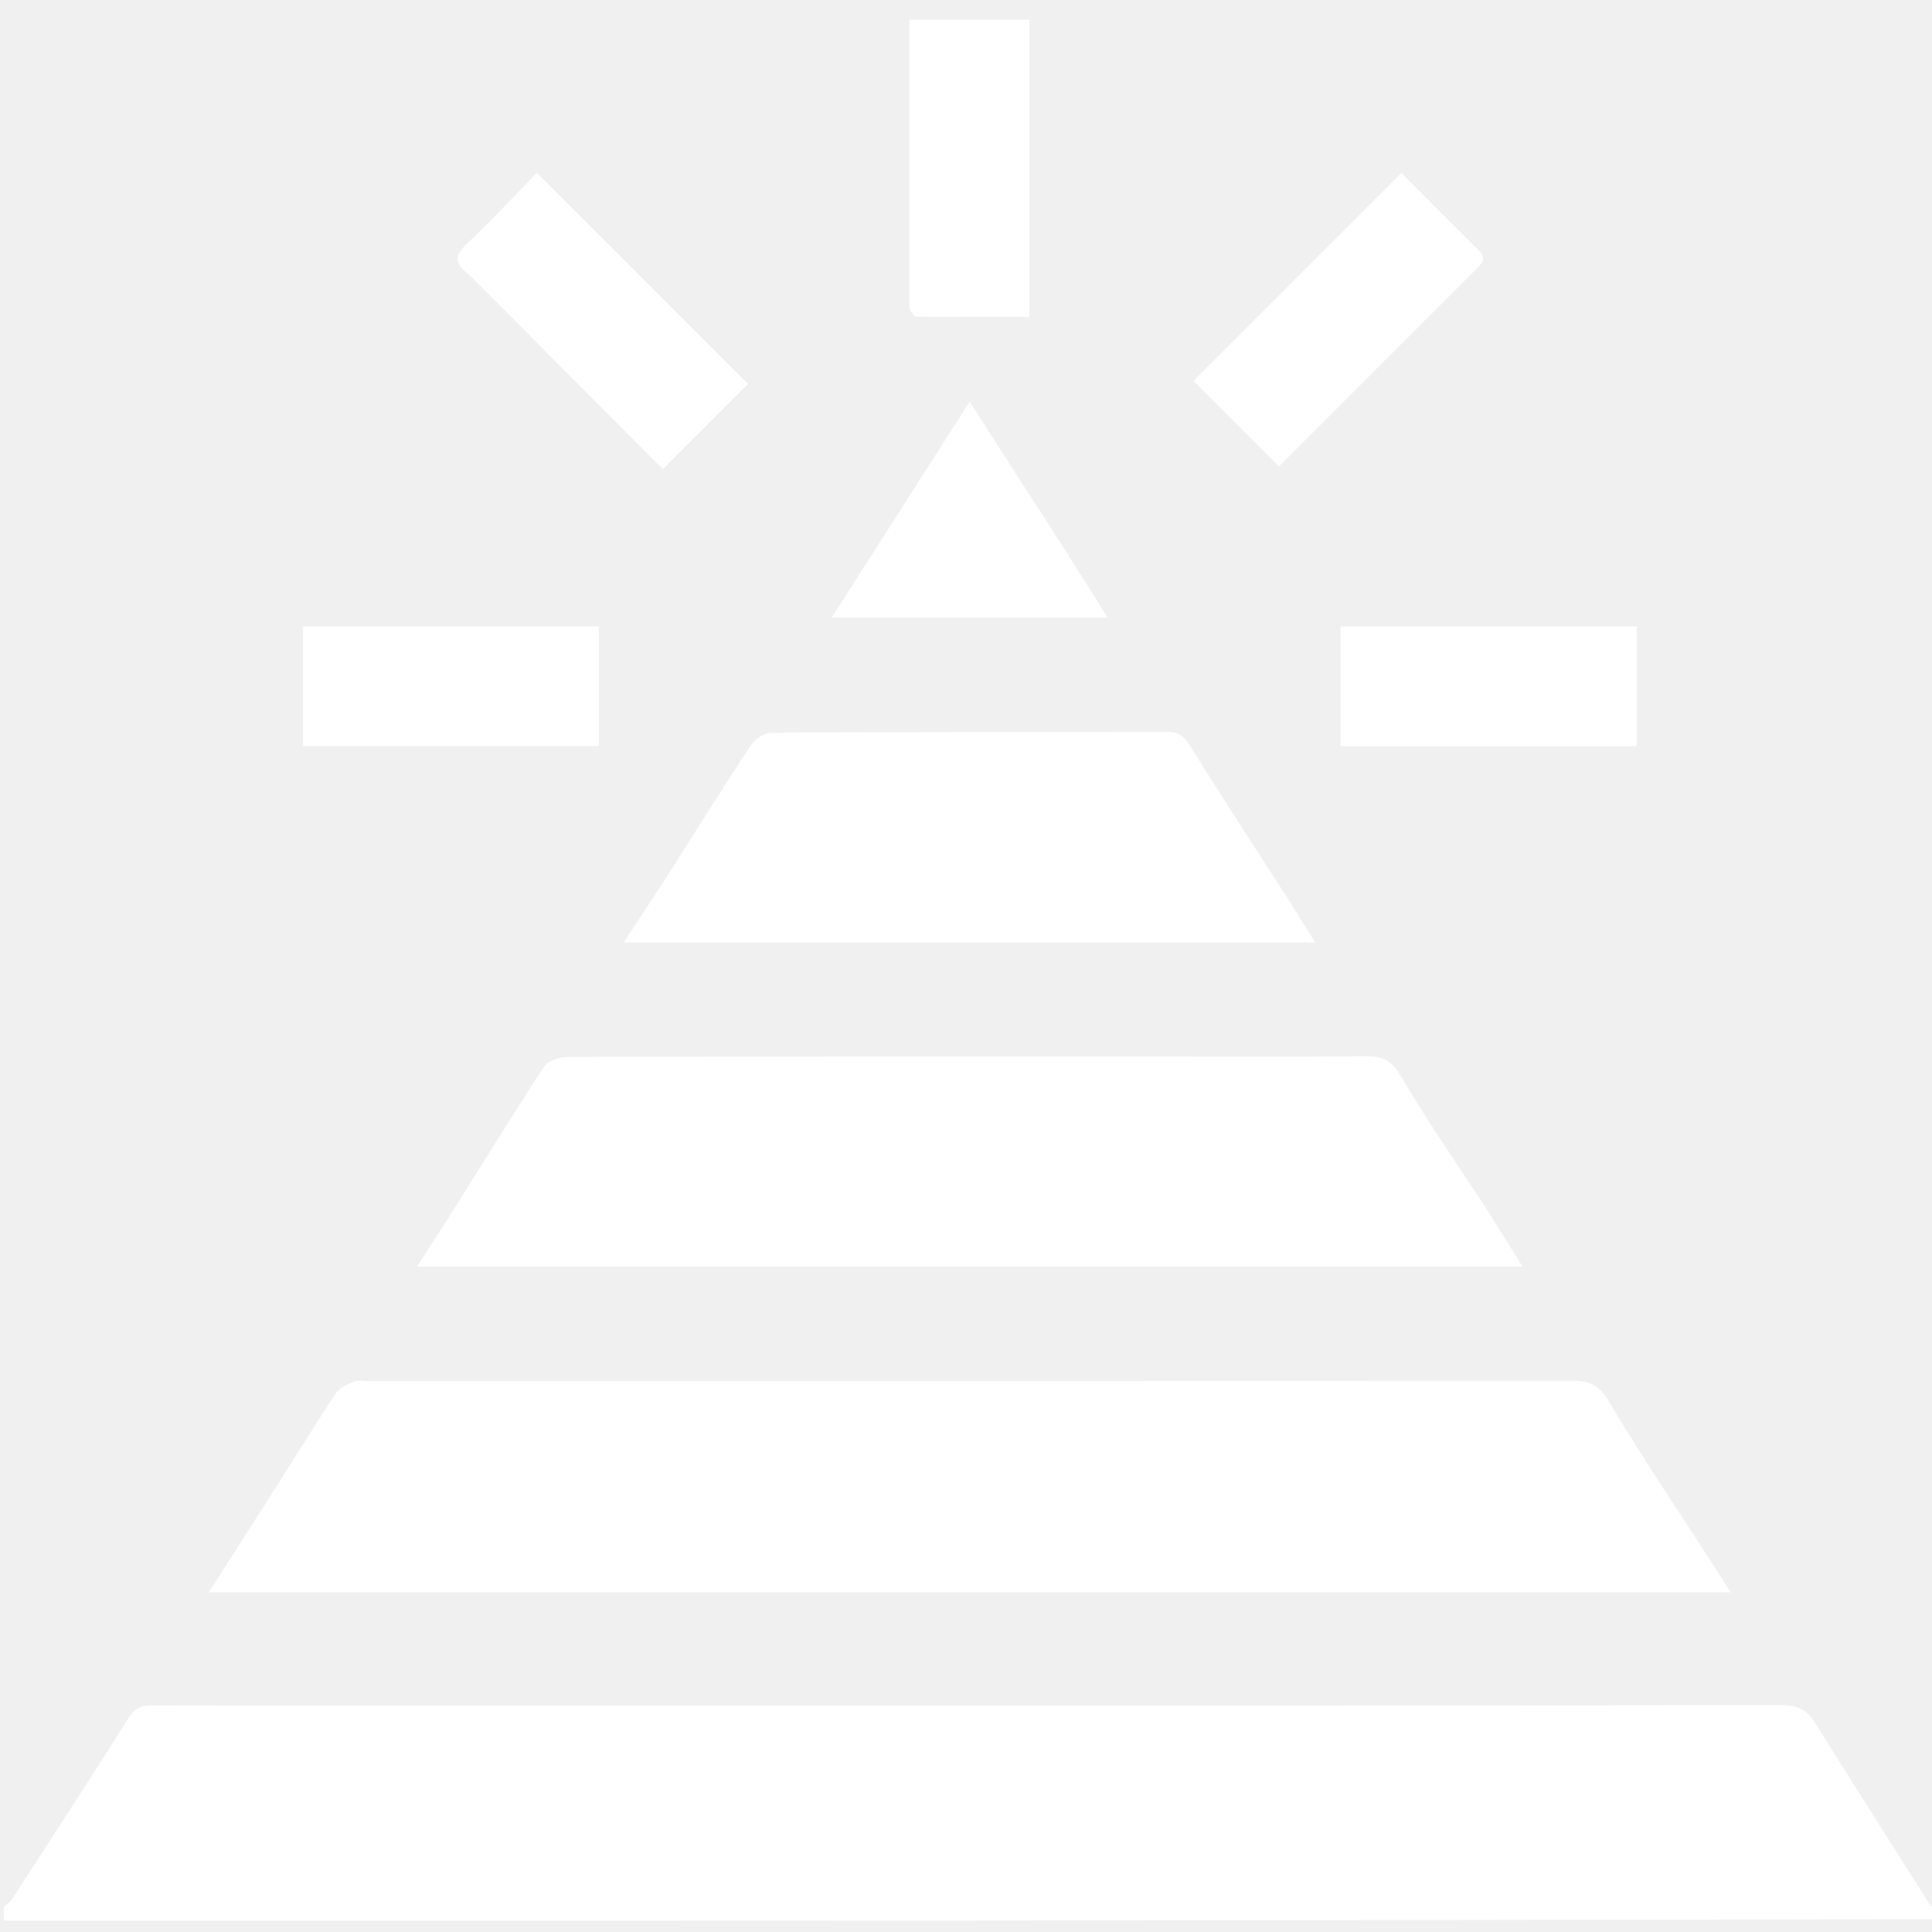
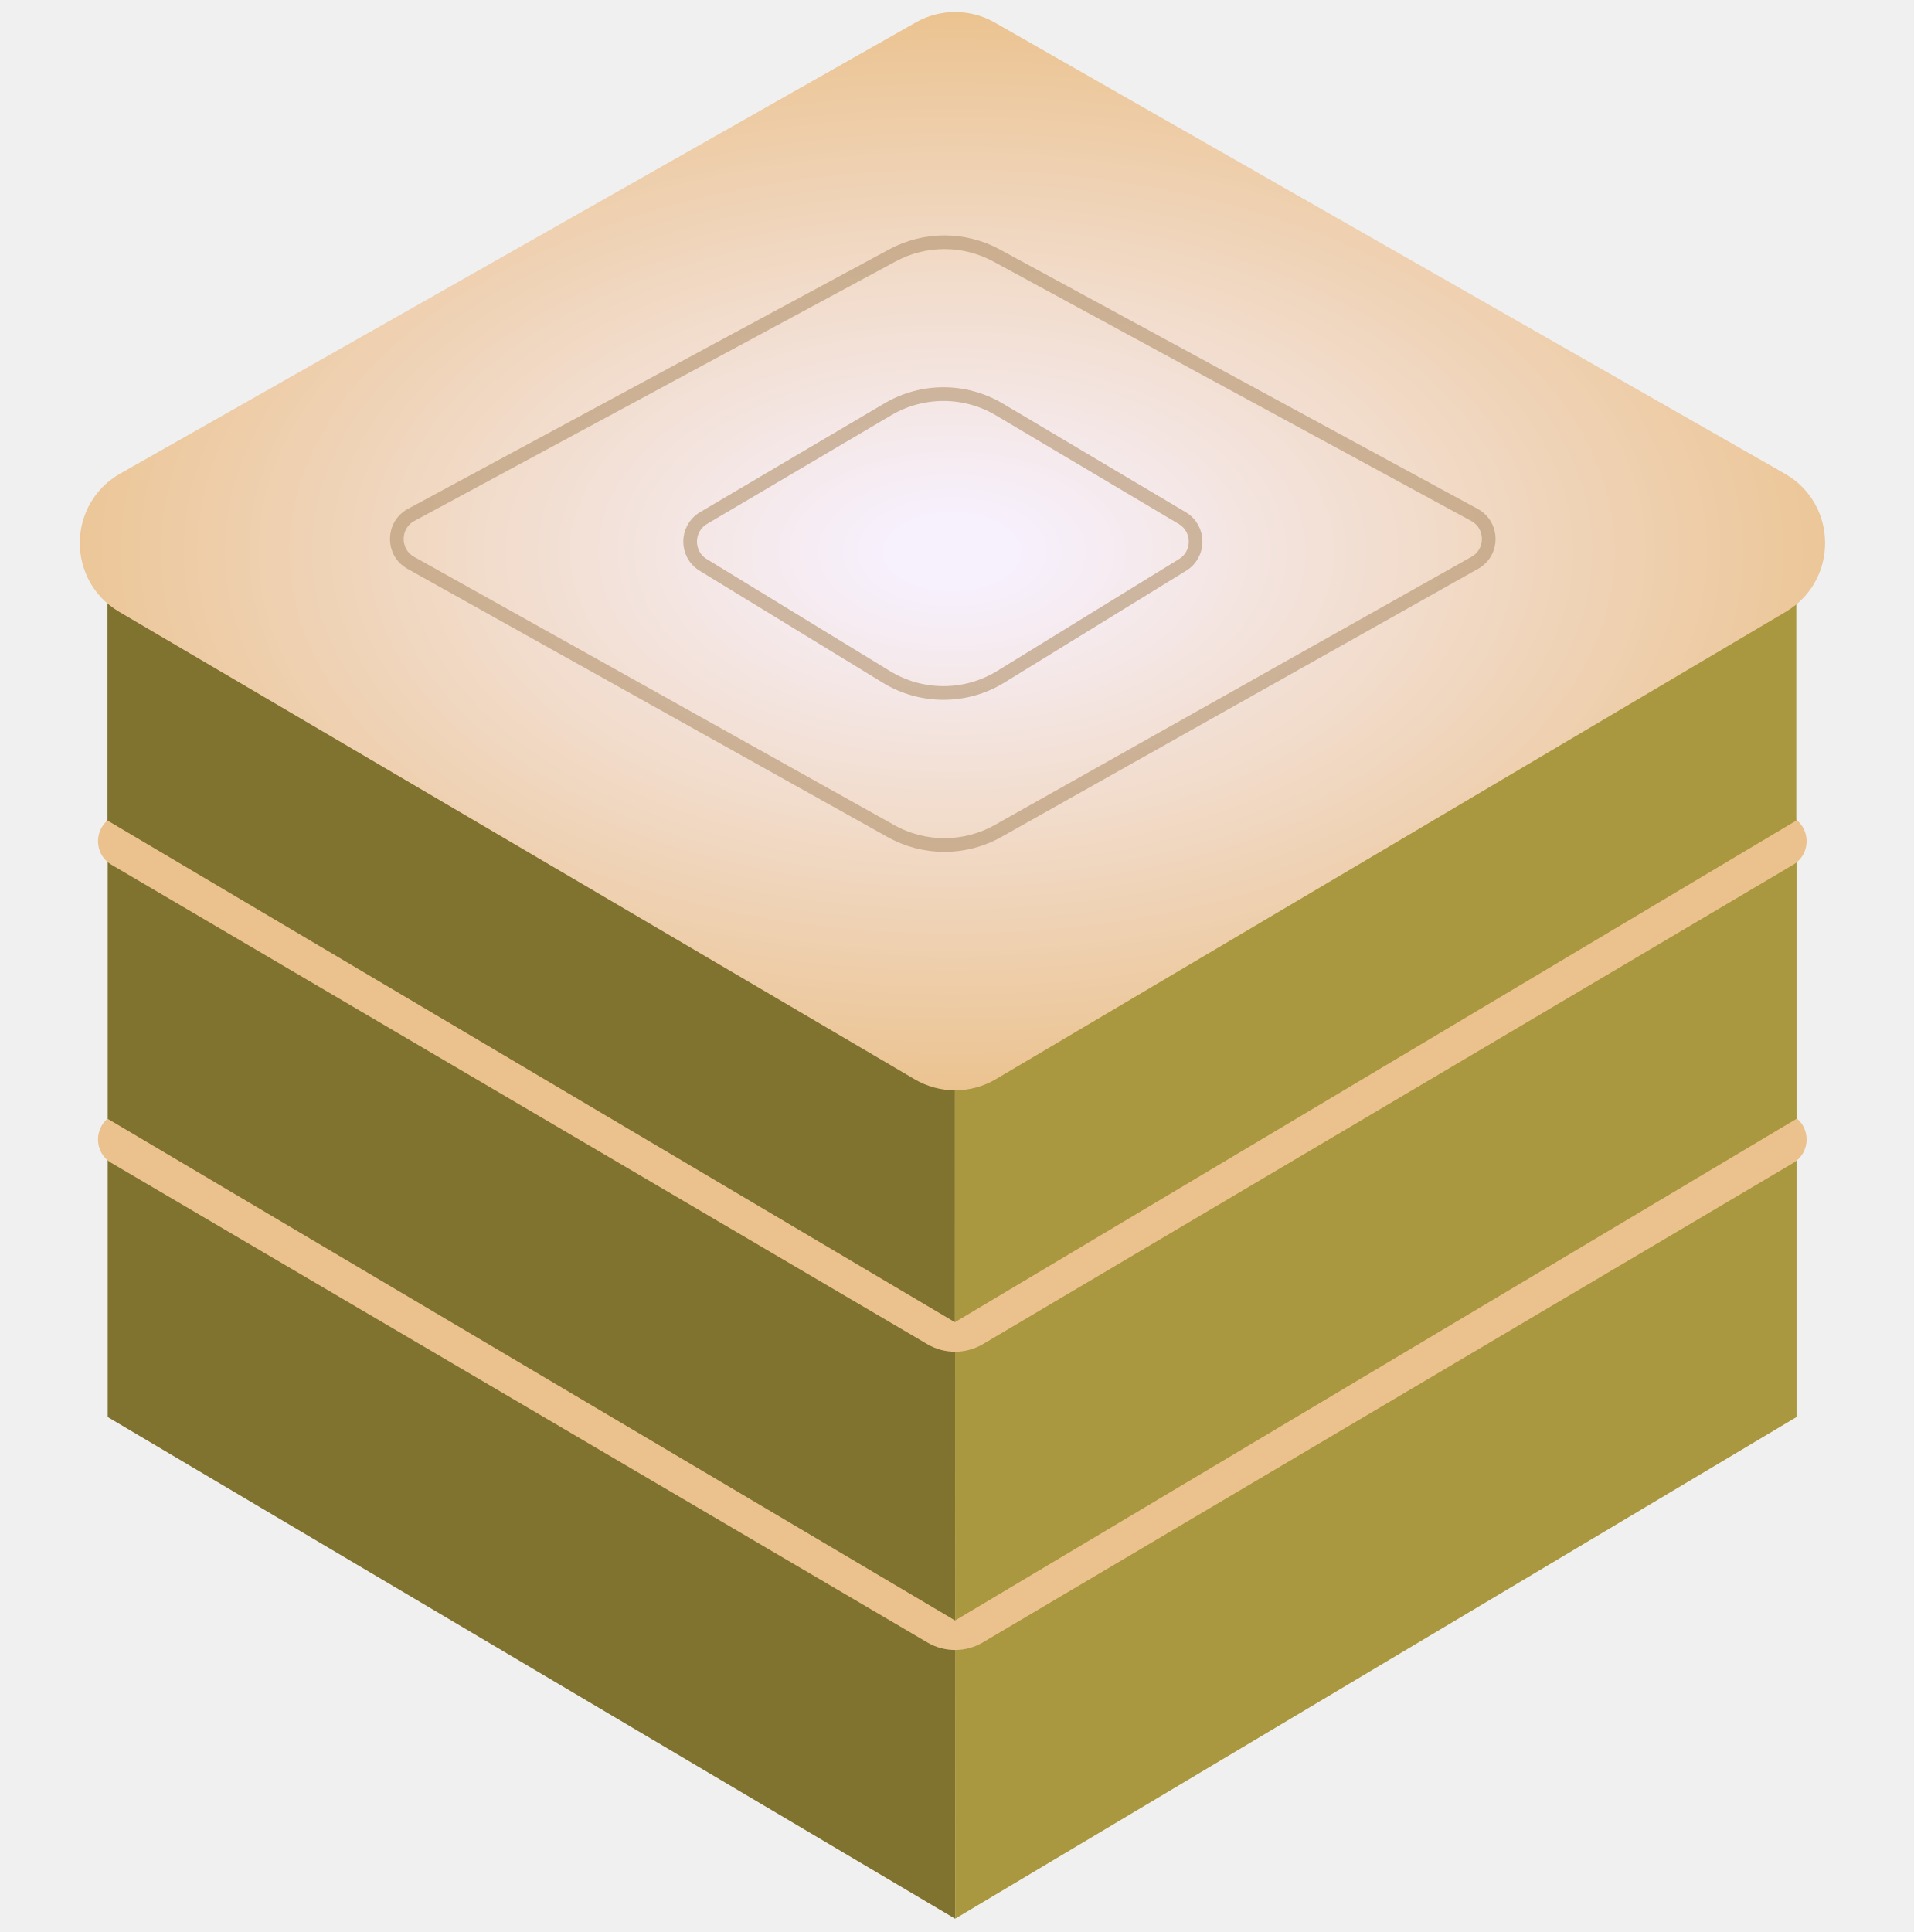
- <svg xmlns="http://www.w3.org/2000/svg" version="1.1" id="Layer_1" x="0px" y="0px" width="100%" viewBox="0 0 512 512" enable-background="new 0 0 512 512" xml:space="preserve">
-   <path fill="none" opacity="1" stroke="none" d=" M1,505   C1,337.047 1,169.094 1,1.071   C171.572,1.071 342.144,1.071 513,1.071   C513,168.691 513,336.383 512.697,504.827   C512.121,505.388 511.755,505.256 511.59,504.996   C501.35,488.835 491.084,472.691 480.938,456.471   C478.842,453.12 476.418,451.867 472.232,451.873   C360.104,452.032 247.976,452 135.848,452   C104.026,452 72.204,452.042 40.382,451.93   C37.445,451.92 35.738,452.654 34.101,455.248   C23.872,471.45 13.425,487.514 3.001,503.591   C2.589,504.226 1.678,504.538 1,505  M387.5,422   C410.981,422 434.462,422 458.649,422   C456.566,418.732 455.113,416.431 453.639,414.143   C444.484,399.933 435.005,385.917 426.365,371.4   C423.842,367.161 421.419,365.915 416.847,365.919   C310.237,366.024 203.626,366 97.016,366   C96.016,366 94.877,365.69 94.046,366.064   C92.28,366.86 90.077,367.615 89.1,369.083   C83.487,377.519 78.2,386.172 72.762,394.725   C67.112,403.612 61.415,412.469 55.316,422   C166.36,422 276.43,422 387.5,422  M117.003,325.495   C114.894,328.802 112.786,332.108 110.524,335.656   C208.511,335.656 305.68,335.656 403.487,335.656   C400.102,330.251 397.109,325.337 393.982,320.509   C386.362,308.744 378.32,297.232 371.223,285.162   C368.803,281.046 366.462,279.865 362.064,279.914   C343.906,280.119 325.744,280 307.584,280   C255.269,280 202.955,279.971 150.64,280.103   C148.465,280.108 145.293,280.965 144.276,282.526   C135.147,296.534 126.397,310.788 117.003,325.495  M340.502,237.001   C332.072,223.861 323.531,210.789 315.305,197.522   C313.685,194.91 312.082,193.939 309.102,193.946   C274.288,194.03 239.474,193.947 204.661,194.143   C202.742,194.154 200.136,195.773 199.035,197.43   C191.831,208.285 184.982,219.376 177.957,230.351   C173.912,236.67 169.756,242.917 165.267,249.781   C226.745,249.781 287.251,249.781 348.539,249.781   C345.811,245.392 343.388,241.493 340.502,237.001  M124.454,72.97   C141.56,90.131 158.666,107.291 175.658,124.337   C183.668,116.335 191.191,108.82 198.256,101.762   C179.897,83.403 161.336,64.842 142.286,45.792   C136.276,51.94 130.215,58.541 123.692,64.648   C120.332,67.794 120.5,69.955 124.454,72.97  M360.5,102   C370.618,91.88 380.735,81.758 390.856,71.64   C392.381,70.115 394.328,68.784 391.899,66.378   C384.963,59.509 378.097,52.568 371.383,45.835   C352.466,64.749 333.926,83.285 316.296,100.912   C323.68,108.313 331.262,115.912 338.931,123.599   C345.661,116.86 352.83,109.68 360.5,102  M241.004,82.286   C241.602,82.856 242.195,83.917 242.798,83.923   C252.747,84.026 262.696,83.996 272.781,83.996   C272.781,57.496 272.781,31.426 272.781,5.223   C262.156,5.223 251.752,5.223 241,5.223   C241,30.735 241,56.027 241.004,82.286  M95.503,166   C90.404,166 85.305,166 80.289,166   C80.289,176.98 80.289,187.385 80.289,197.713   C106.646,197.713 132.715,197.713 158.711,197.713   C158.711,187.019 158.711,176.614 158.711,166   C137.783,166 117.142,166 95.503,166  M360.6,166   C358.826,166 357.052,166 355.256,166   C355.256,176.914 355.256,187.318 355.256,197.743   C381.584,197.743 407.653,197.743 433.739,197.743   C433.739,187.078 433.739,176.673 433.739,166   C409.512,166 385.544,166 360.6,166  M281.999,145.497   C273.887,132.835 265.774,120.172 256.971,106.431   C244.342,126.206 232.481,144.78 220.428,163.655   C245.178,163.655 269.015,163.655 293.513,163.655   C289.626,157.417 286.076,151.72 281.999,145.497  z" />
-   <path fill="#FFFFFF" opacity="1" stroke="none" d=" M1,505.4   C1.678,504.538 2.589,504.226 3.001,503.591   C13.425,487.514 23.872,471.45 34.101,455.248   C35.738,452.654 37.445,451.92 40.382,451.93   C72.204,452.042 104.026,452 135.848,452   C247.976,452 360.104,452.032 472.232,451.873   C476.418,451.867 478.842,453.12 480.938,456.471   C491.084,472.691 501.35,488.835 511.59,504.996   C511.755,505.256 512.121,505.388 512.697,505.29   C513,506.067 513,507.133 512.537,508.6   C341.716,509 171.358,509 1,509   C1,507.933 1,506.867 1,505.4  z" />
-   <path fill="none" opacity="1" stroke="none" d=" M1,509.5   C171.358,509 341.716,509 512.537,509   C513,510.332 513,511.664 513,512.997   C342.333,512.998 171.667,512.998 1,512.998   C1,511.998 1,510.999 1,509.5  z" />
-   <path fill="#FFFFFF" opacity="1" stroke="none" d=" M387,422   C276.43,422 166.36,422 55.316,422   C61.415,412.469 67.112,403.612 72.762,394.725   C78.2,386.172 83.487,377.519 89.1,369.083   C90.077,367.615 92.28,366.86 94.046,366.064   C94.877,365.69 96.016,366 97.016,366   C203.626,366 310.237,366.024 416.847,365.919   C421.419,365.915 423.842,367.161 426.365,371.4   C435.005,385.917 444.484,399.933 453.639,414.143   C455.113,416.431 456.566,418.732 458.649,422   C434.462,422 410.981,422 387,422  z" />
-   <path fill="#FFFFFF" opacity="1" stroke="none" d=" M117.269,325.233   C126.397,310.788 135.147,296.534 144.276,282.526   C145.293,280.965 148.465,280.108 150.64,280.103   C202.955,279.971 255.269,280 307.584,280   C325.744,280 343.906,280.119 362.064,279.914   C366.462,279.865 368.803,281.046 371.223,285.162   C378.32,297.232 386.362,308.744 393.982,320.509   C397.109,325.337 400.102,330.251 403.487,335.656   C305.68,335.656 208.511,335.656 110.524,335.656   C112.786,332.108 114.894,328.802 117.269,325.233  z" />
-   <path fill="#FFFFFF" opacity="1" stroke="none" d=" M340.733,237.297   C343.388,241.493 345.811,245.392 348.539,249.781   C287.251,249.781 226.745,249.781 165.267,249.781   C169.756,242.917 173.912,236.67 177.957,230.351   C184.982,219.376 191.831,208.285 199.035,197.43   C200.136,195.773 202.742,194.154 204.661,194.143   C239.474,193.947 274.288,194.03 309.102,193.946   C312.082,193.939 313.685,194.91 315.305,197.522   C323.531,210.789 332.072,223.861 340.733,237.297  z" />
-   <path fill="#FFFFFF" opacity="1" stroke="none" d=" M124.208,72.705   C120.5,69.955 120.332,67.794 123.692,64.648   C130.215,58.541 136.276,51.94 142.286,45.792   C161.336,64.842 179.897,83.403 198.256,101.762   C191.191,108.82 183.668,116.335 175.658,124.337   C158.666,107.291 141.56,90.131 124.208,72.705  z" />
-   <path fill="#FFFFFF" opacity="1" stroke="none" d=" M360.25,102.25   C352.83,109.68 345.661,116.86 338.931,123.599   C331.262,115.912 323.68,108.313 316.296,100.912   C333.926,83.285 352.466,64.749 371.383,45.835   C378.097,52.568 384.963,59.509 391.899,66.378   C394.328,68.784 392.381,70.115 390.856,71.64   C380.735,81.758 370.618,91.88 360.25,102.25  z" />
-   <path fill="#FFFFFF" opacity="1" stroke="none" d=" M241.002,81.803   C241,56.027 241,30.735 241,5.223   C251.752,5.223 262.156,5.223 272.781,5.223   C272.781,31.426 272.781,57.496 272.781,83.996   C262.696,83.996 252.747,84.026 242.798,83.923   C242.195,83.917 241.602,82.856 241.002,81.803  z" />
-   <path fill="#FFFFFF" opacity="1" stroke="none" d=" M96.003,166   C117.142,166 137.783,166 158.711,166   C158.711,176.614 158.711,187.019 158.711,197.713   C132.715,197.713 106.646,197.713 80.289,197.713   C80.289,187.385 80.289,176.98 80.289,166   C85.305,166 90.404,166 96.003,166  z" />
-   <path fill="#FFFFFF" opacity="1" stroke="none" d=" M361.088,166   C385.544,166 409.512,166 433.739,166   C433.739,176.673 433.739,187.078 433.739,197.743   C407.653,197.743 381.584,197.743 355.256,197.743   C355.256,187.318 355.256,176.914 355.256,166   C357.052,166 358.826,166 361.088,166  z" />
-   <path fill="#FFFFFF" opacity="1" stroke="none" d=" M282.263,145.76   C286.076,151.72 289.626,157.417 293.513,163.655   C269.015,163.655 245.178,163.655 220.428,163.655   C232.481,144.78 244.342,126.206 256.971,106.431   C265.774,120.172 273.887,132.835 282.263,145.76  z" />
+ <svg xmlns="http://www.w3.org/2000/svg" width="107" height="108" viewBox="0 0 107 108" fill="none">
+   <path d="M100.438 79.213L100.438 63.671L53.398 91.899L53.4 107.256L100.438 79.213Z" fill="#A9983F" />
+   <path d="M6.021 79.213L6.021 63.671L53.398 91.899L53.395 107.256L6.021 79.213Z" fill="#80732F" />
+   <path d="M51.846 91.814L6.234 65.013C5.219 64.417 5.23 62.945 6.254 62.365L52.644 36.058C53.114 35.792 53.688 35.793 54.157 36.06L100.231 62.367C101.25 62.949 101.262 64.414 100.252 65.011L54.953 91.809C53.995 92.376 52.806 92.378 51.846 91.814Z" fill="#EBC28E" />
+   <path d="M100.438 62.541L100.438 46.999L53.398 75.227L53.4 90.584L100.438 62.541Z" fill="#A9983F" />
+   <path d="M6.021 62.541L6.021 46.999L53.398 75.227L53.395 90.584L6.021 62.541Z" fill="#80732F" />
+   <path d="M51.846 75.142L6.234 48.341C5.219 47.745 5.23 46.273 6.254 45.693L52.644 19.386C53.114 19.12 53.688 19.121 54.157 19.388L100.231 45.695C101.25 46.277 101.262 47.742 100.252 48.339L54.953 75.138C53.995 75.704 52.806 75.706 51.846 75.142Z" fill="#EBC28E" />
+   <path d="M100.426 45.868L100.426 30.326L53.386 58.554L53.389 73.91L100.426 45.868Z" fill="#A9983F" />
+   <path d="M6.01 45.868L6.01 30.326L53.386 58.554L53.384 73.911L6.01 45.868Z" fill="#80732F" />
+   <path d="M51.139 60.334L6.665 34.202C3.703 32.462 3.736 28.168 6.724 26.473L51.199 1.253C52.568 0.476 54.246 0.478 55.613 1.259L99.785 26.48C102.758 28.177 102.791 32.452 99.844 34.195L55.672 60.328C54.275 61.154 52.539 61.157 51.139 60.334Z" fill="url(#paint0_radial_12_33)" />
+   <path opacity="0.6" d="M49.816 46.461L22.968 31.463C21.915 30.875 21.926 29.355 22.988 28.782L49.896 14.275C51.714 13.295 53.903 13.298 55.718 14.283L82.431 28.784C83.488 29.358 83.5 30.871 82.451 31.461L55.798 46.453C53.941 47.497 51.675 47.5 49.816 46.461Z" stroke="#B3936C" stroke-width="0.765" />
+   <path opacity="0.6" d="M49.557 37.84L39.315 31.58C38.33 30.978 38.342 29.544 39.336 28.958L49.64 22.88C51.563 21.745 53.952 21.749 55.871 22.889L66.094 28.96C67.082 29.548 67.094 30.975 66.114 31.578L55.953 37.831C53.993 39.037 51.521 39.041 49.557 37.84Z" stroke="#B3936C" stroke-width="0.765" />
+   <defs>
+     <radialGradient id="paint0_radial_12_33" cx="0" cy="0" r="1" gradientUnits="userSpaceOnUse" gradientTransform="translate(53.226 30.8335) rotate(90) scale(30.8335 53.226)">
+       <stop offset="0.06" stop-color="#F7F1FE" />
+       <stop offset="1" stop-color="#EBC28E" />
+     </radialGradient>
+   </defs>
</svg>
